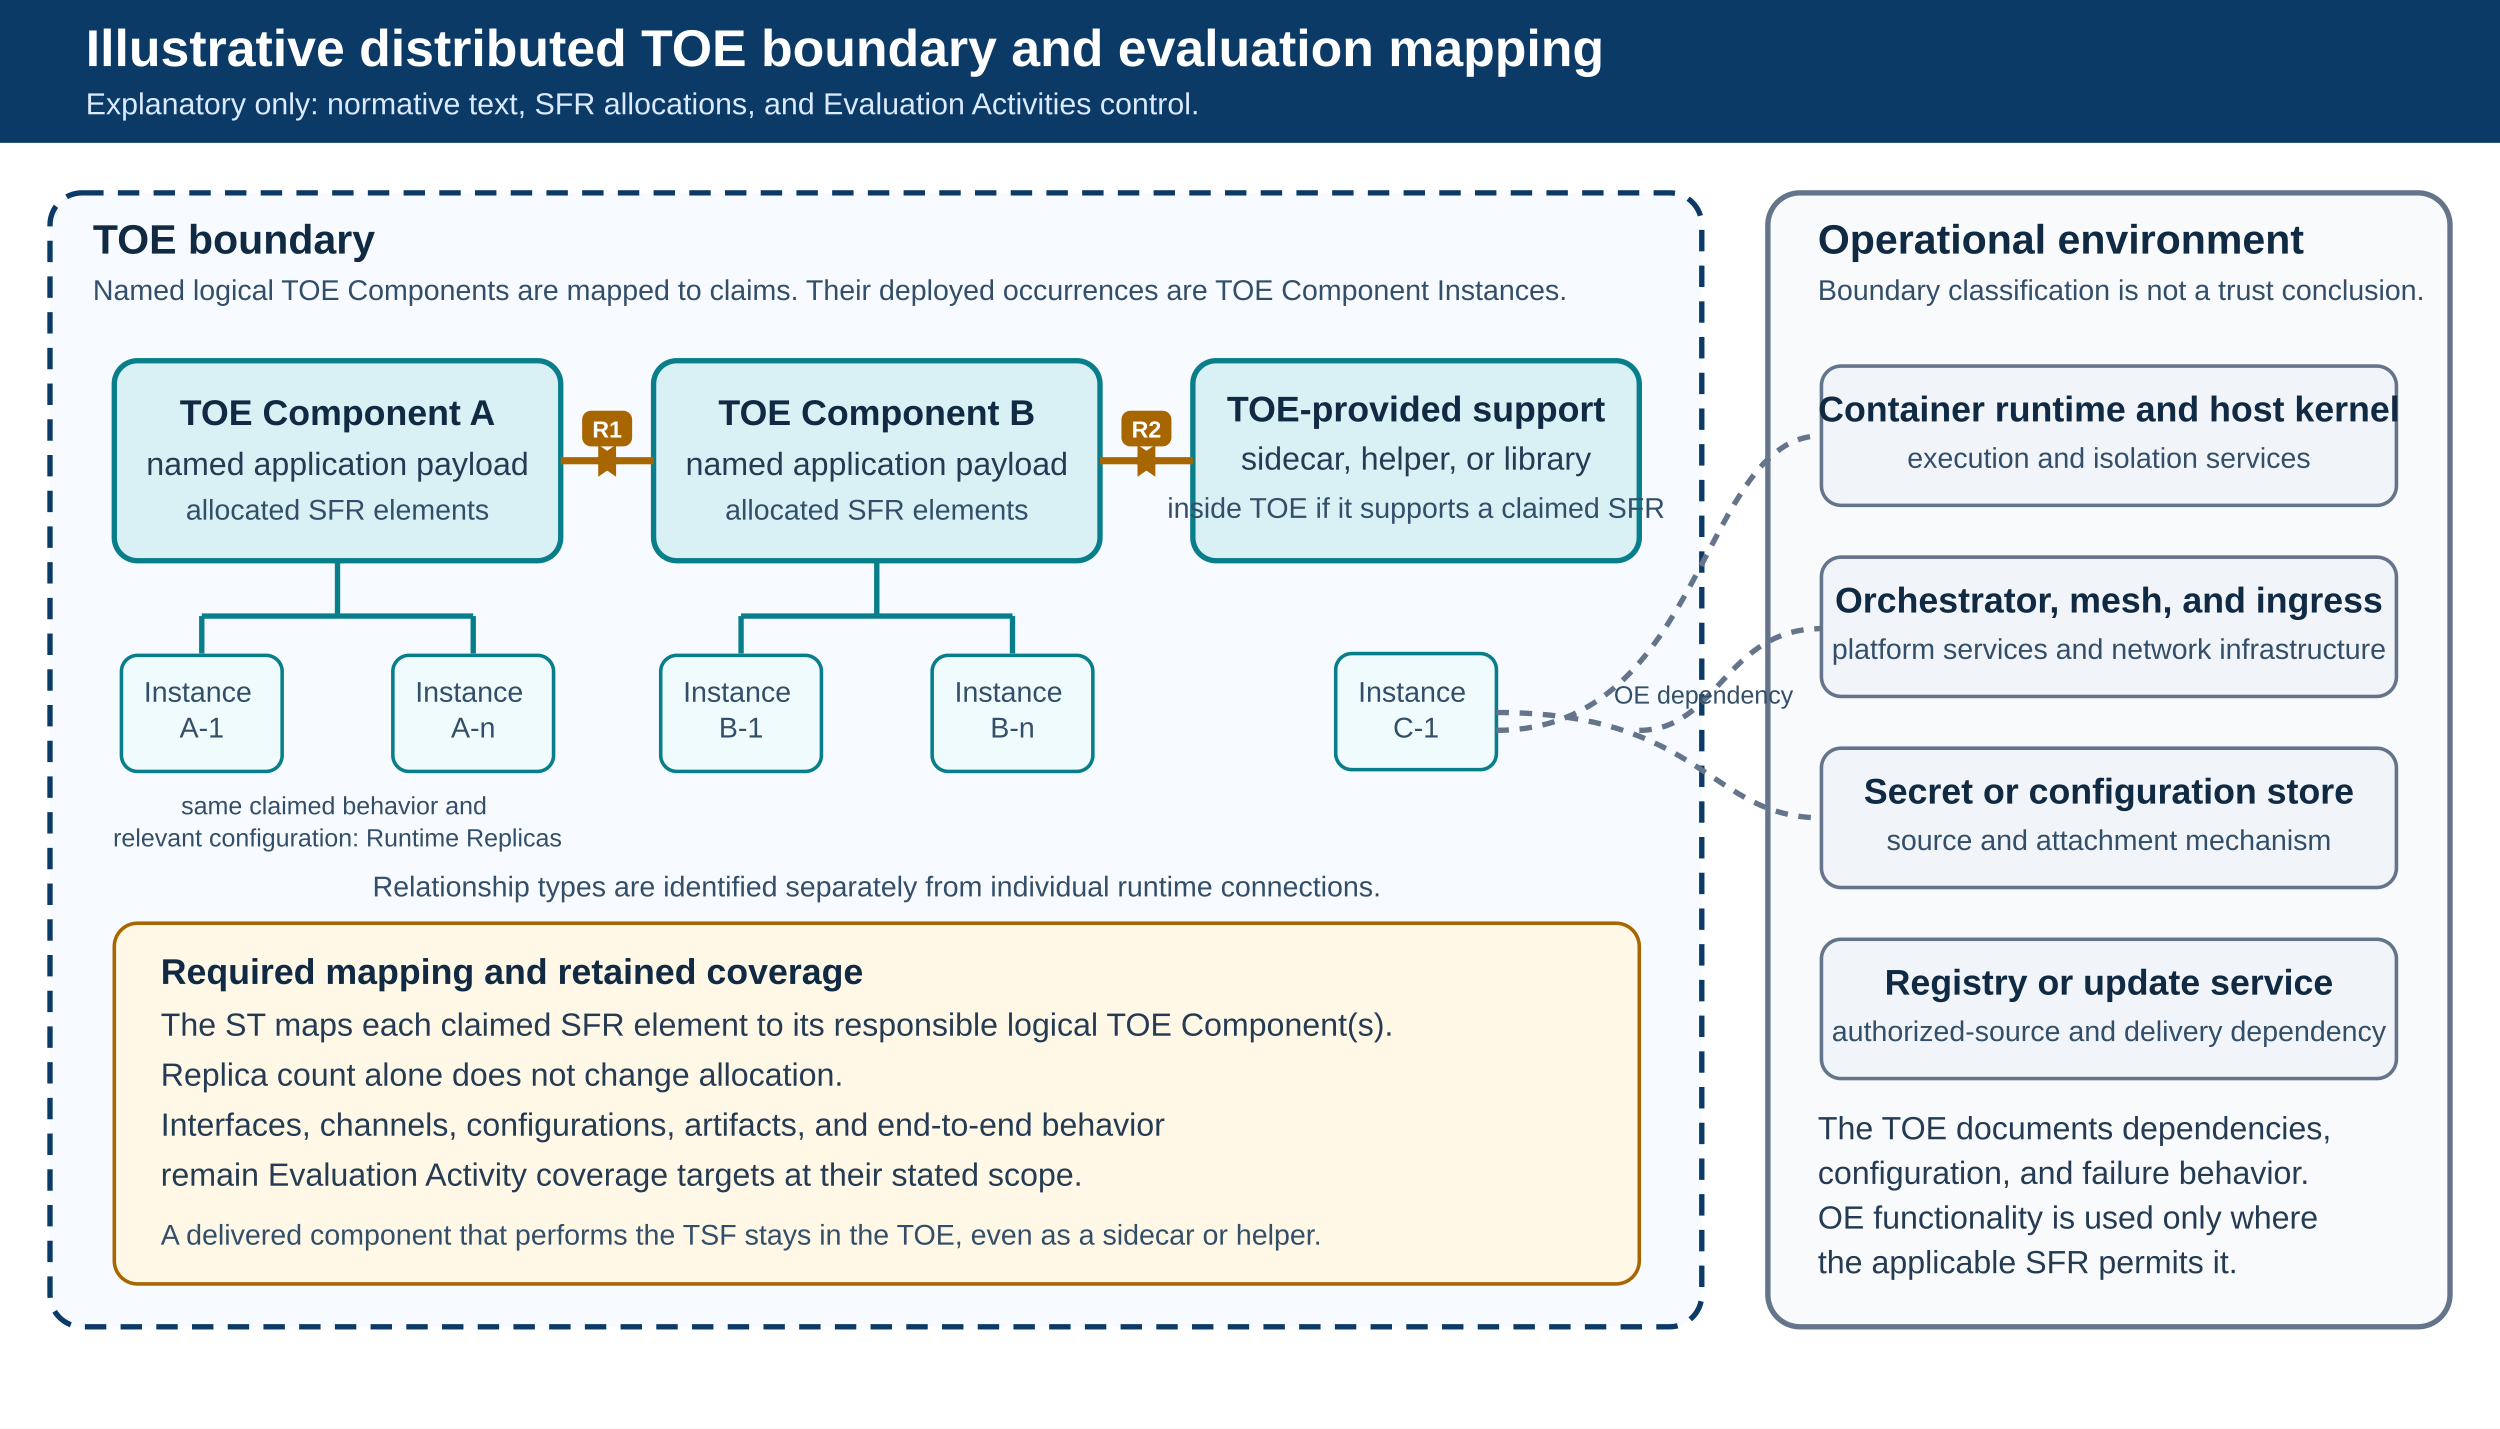
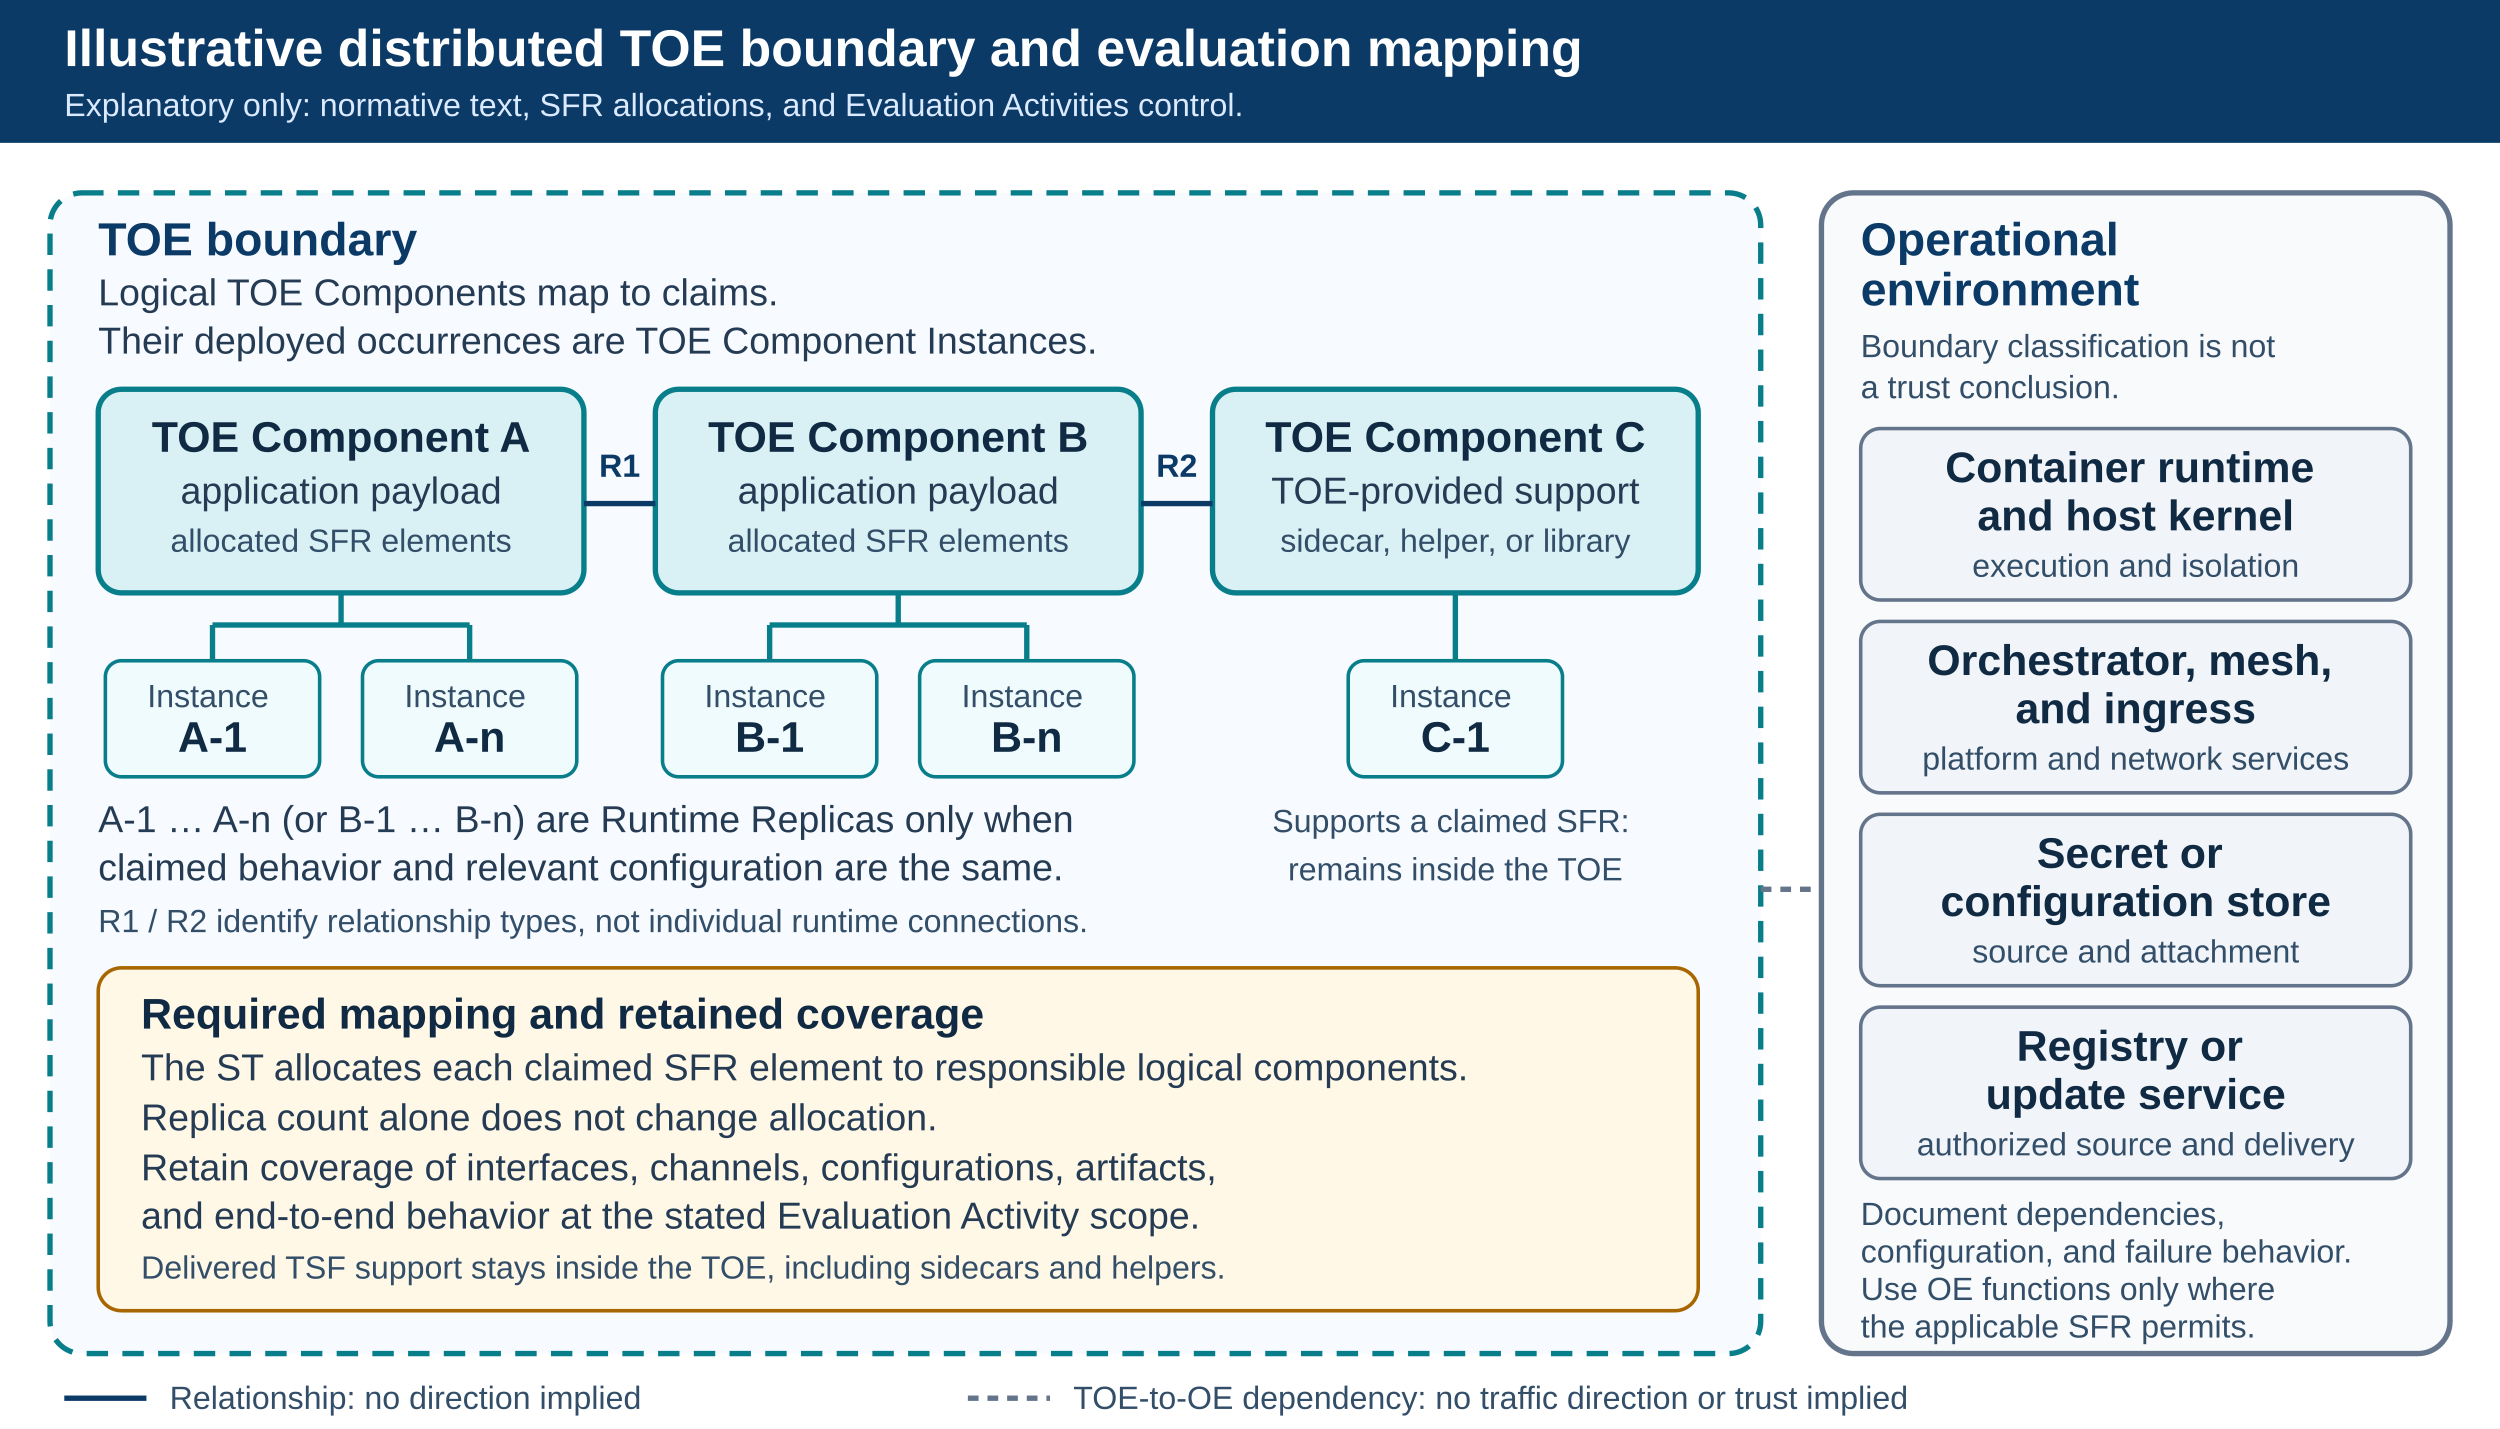
<svg xmlns="http://www.w3.org/2000/svg" width="1400" height="800" viewBox="0 0 1400 800" role="img" aria-labelledby="title desc">
  <style>
    .title { font: 700 29px Arial, Helvetica, sans-serif; fill: #ffffff; }
-     .subtitle { font: 17px Arial, Helvetica, sans-serif; fill: #dbeafe; }
-     .section { font: 700 23px Arial, Helvetica, sans-serif; fill: #102a43; }
-     .label { font: 700 20px Arial, Helvetica, sans-serif; fill: #102a43; }
-     .body { font: 18px Arial, Helvetica, sans-serif; fill: #243b53; }
-     .small { font: 16px Arial, Helvetica, sans-serif; fill: #334e68; }
-     .tiny { font: 14px Arial, Helvetica, sans-serif; fill: #334e68; }
-     .toe { fill: #f7fbff; stroke: #0b3a67; stroke-width: 3; stroke-dasharray: 12 8; }
+     .subtitle { font: 18px Arial, Helvetica, sans-serif; fill: #dbeafe; }
+     .section { font: 700 26px Arial, Helvetica, sans-serif; fill: #0b3a67; }
+     .label { font: 700 24px Arial, Helvetica, sans-serif; fill: #102a43; }
+     .body { font: 21px Arial, Helvetica, sans-serif; fill: #243b53; }
+     .small { font: 18px Arial, Helvetica, sans-serif; fill: #334e68; }
+     .toe { fill: #f7fbff; stroke: #087e8b; stroke-width: 3; stroke-dasharray: 12 8; }
    .component { fill: #d9f1f5; stroke: #087e8b; stroke-width: 3; }
    .instance { fill: #f0fbfd; stroke: #087e8b; stroke-width: 2; }
-     .relation { fill: none; stroke: #a86600; stroke-width: 4; }
-     .dependency { fill: none; stroke: #64748b; stroke-width: 3; stroke-dasharray: 7 6; }
+     .mapping { fill: none; stroke: #087e8b; stroke-width: 3; }
+     .relation { fill: none; stroke: #0b3a67; stroke-width: 3; }
+     .dependency { fill: none; stroke: #64748b; stroke-width: 3; stroke-dasharray: 6 5; }
    .oe { fill: #f1f5f9; stroke: #64748b; stroke-width: 2; }
    .callout { fill: #fff8e7; stroke: #a86600; stroke-width: 2; }
  </style>
  <rect width="1400" height="800" fill="#ffffff" />
-   <rect x="0" y="0" width="1400" height="80" fill="#0b3a67" />
-   <text x="48" y="37" class="title">Illustrative distributed TOE boundary and evaluation mapping</text>
-   <text x="48" y="64" class="subtitle">Explanatory only: normative text, SFR allocations, and Evaluation Activities control.</text>
-   <rect x="28" y="108" width="925" height="635" rx="18" class="toe" />
-   <text x="52" y="142" class="section">TOE boundary</text>
-   <text x="52" y="168" class="small">Named logical TOE Components are mapped to claims. Their deployed occurrences are TOE Component Instances.</text>
-   <rect x="64" y="202" width="250" height="112" rx="13" class="component" />
-   <text x="189" y="238" class="label" text-anchor="middle">TOE Component A</text>
-   <text x="189" y="266" class="body" text-anchor="middle">named application payload</text>
-   <text x="189" y="291" class="small" text-anchor="middle">allocated SFR elements</text>
-   <path d="M189 314 L189 345 M113 345 L265 345 M113 345 L113 366 M265 345 L265 366" fill="none" stroke="#087e8b" stroke-width="3" />
-   <rect x="68" y="367" width="90" height="65" rx="9" class="instance" />
-   <rect x="220" y="367" width="90" height="65" rx="9" class="instance" />
-   <text x="113" y="393" class="small" text-anchor="middle">
-     <tspan x="113">Instance</tspan>
-     <tspan x="113" dy="20">A-1</tspan>
+   <rect width="1400" height="80" fill="#0b3a67" />
+   <text x="36" y="37" class="title">Illustrative distributed TOE boundary and evaluation mapping</text>
+   <text x="36" y="65" class="subtitle">Explanatory only: normative text, SFR allocations, and Evaluation Activities control.</text>
+   <rect x="28" y="108" width="958" height="650" rx="18" class="toe" />
+   <text x="55" y="143" class="section">TOE boundary</text>
+   <text x="55" y="171" class="body">
+     <tspan x="55">Logical TOE Components map to claims.</tspan>
+     <tspan x="55" dy="27">Their deployed occurrences are TOE Component Instances.</tspan>
  </text>
-   <text x="265" y="393" class="small" text-anchor="middle">
-     <tspan x="265">Instance</tspan>
-     <tspan x="265" dy="20">A-n</tspan>
+   <rect x="55" y="218" width="272" height="114" rx="13" class="component" />
+   <text x="191" y="253" class="label" text-anchor="middle">TOE Component A</text>
+   <text x="191" y="282" class="body" text-anchor="middle">application payload</text>
+   <text x="191" y="309" class="small" text-anchor="middle">allocated SFR elements</text>
+   <path d="M191 332 V350 M119 350 H263 M119 350 V370 M263 350 V370" class="mapping" />
+   <rect x="59" y="370" width="120" height="65" rx="9" class="instance" />
+   <rect x="203" y="370" width="120" height="65" rx="9" class="instance" />
+   <text x="119" y="396" class="small" text-anchor="middle">
+     <tspan x="119">Instance</tspan>
+     <tspan x="119" dy="25" class="label">A-1</tspan>
  </text>
-   <text x="189" y="456" class="tiny" text-anchor="middle">
-     <tspan x="189" dy="0">same claimed behavior and</tspan>
-     <tspan x="189" dy="18">relevant configuration: Runtime Replicas</tspan>
+   <text x="263" y="396" class="small" text-anchor="middle">
+     <tspan x="263">Instance</tspan>
+     <tspan x="263" dy="25" class="label">A-n</tspan>
  </text>
-   <rect x="366" y="202" width="250" height="112" rx="13" class="component" />
-   <text x="491" y="238" class="label" text-anchor="middle">TOE Component B</text>
-   <text x="491" y="266" class="body" text-anchor="middle">named application payload</text>
-   <text x="491" y="291" class="small" text-anchor="middle">allocated SFR elements</text>
-   <path d="M491 314 L491 345 M415 345 L567 345 M415 345 L415 366 M567 345 L567 366" fill="none" stroke="#087e8b" stroke-width="3" />
-   <rect x="370" y="367" width="90" height="65" rx="9" class="instance" />
-   <rect x="522" y="367" width="90" height="65" rx="9" class="instance" />
-   <text x="415" y="393" class="small" text-anchor="middle">
-     <tspan x="415">Instance</tspan>
-     <tspan x="415" dy="20">B-1</tspan>
+   <rect x="367" y="218" width="272" height="114" rx="13" class="component" />
+   <text x="503" y="253" class="label" text-anchor="middle">TOE Component B</text>
+   <text x="503" y="282" class="body" text-anchor="middle">application payload</text>
+   <text x="503" y="309" class="small" text-anchor="middle">allocated SFR elements</text>
+   <path d="M503 332 V350 M431 350 H575 M431 350 V370 M575 350 V370" class="mapping" />
+   <rect x="371" y="370" width="120" height="65" rx="9" class="instance" />
+   <rect x="515" y="370" width="120" height="65" rx="9" class="instance" />
+   <text x="431" y="396" class="small" text-anchor="middle">
+     <tspan x="431">Instance</tspan>
+     <tspan x="431" dy="25" class="label">B-1</tspan>
  </text>
-   <text x="567" y="393" class="small" text-anchor="middle">
-     <tspan x="567">Instance</tspan>
-     <tspan x="567" dy="20">B-n</tspan>
+   <text x="575" y="396" class="small" text-anchor="middle">
+     <tspan x="575">Instance</tspan>
+     <tspan x="575" dy="25" class="label">B-n</tspan>
  </text>
-   <rect x="668" y="202" width="250" height="112" rx="13" class="component" />
-   <text x="793" y="236" class="label" text-anchor="middle">TOE-provided support</text>
-   <text x="793" y="263" class="body" text-anchor="middle">sidecar, helper, or library</text>
-   <text x="793" y="290" class="small" text-anchor="middle">inside TOE if it supports a claimed SFR</text>
-   <rect x="748" y="366" width="90" height="65" rx="9" class="instance" />
-   <text x="793" y="393" class="small" text-anchor="middle">
-     <tspan x="793">Instance</tspan>
-     <tspan x="793" dy="20">C-1</tspan>
+   <rect x="679" y="218" width="272" height="114" rx="13" class="component" />
+   <text x="815" y="253" class="label" text-anchor="middle">TOE Component C</text>
+   <text x="815" y="282" class="body" text-anchor="middle">TOE-provided support</text>
+   <text x="815" y="309" class="small" text-anchor="middle">sidecar, helper, or library</text>
+   <path d="M815 332 V370" class="mapping" />
+   <rect x="755" y="370" width="120" height="65" rx="9" class="instance" />
+   <text x="815" y="396" class="small" text-anchor="middle">
+     <tspan x="815">Instance</tspan>
+     <tspan x="815" dy="25" class="label">C-1</tspan>
  </text>
-   <line x1="314" y1="258" x2="366" y2="258" class="relation" />
-   <polygon points="332,258 345,249 345,267" fill="#a86600" />
-   <polygon points="348,258 335,249 335,267" fill="#a86600" />
-   <rect x="326" y="230" width="28" height="20" rx="5" fill="#a86600" />
-   <text x="340" y="245" fill="#ffffff" font-family="Arial, Helvetica, sans-serif" font-size="13" font-weight="700" text-anchor="middle">R1</text>
-   <line x1="616" y1="258" x2="668" y2="258" class="relation" />
-   <polygon points="634,258 647,249 647,267" fill="#a86600" />
-   <polygon points="650,258 637,249 637,267" fill="#a86600" />
-   <rect x="628" y="230" width="28" height="20" rx="5" fill="#a86600" />
-   <text x="642" y="245" fill="#ffffff" font-family="Arial, Helvetica, sans-serif" font-size="13" font-weight="700" text-anchor="middle">R2</text>
-   <text x="491" y="502" class="small" text-anchor="middle">Relationship types are identified separately from individual runtime connections.</text>
-   <rect x="64" y="517" width="854" height="202" rx="13" class="callout" />
-   <text x="90" y="551" class="label">Required mapping and retained coverage</text>
-   <text x="90" y="580" class="body">The ST maps each claimed SFR element to its responsible logical TOE Component(s).</text>
-   <text x="90" y="608" class="body">Replica count alone does not change allocation.</text>
-   <text x="90" y="636" class="body">Interfaces, channels, configurations, artifacts, and end-to-end behavior</text>
-   <text x="90" y="664" class="body">remain Evaluation Activity coverage targets at their stated scope.</text>
-   <text x="90" y="697" class="small">A delivered component that performs the TSF stays in the TOE, even as a sidecar or helper.</text>
-   <rect x="990" y="108" width="382" height="635" rx="18" fill="#f8fafc" stroke="#64748b" stroke-width="3" />
-   <text x="1018" y="142" class="section">Operational environment</text>
-   <text x="1018" y="168" class="small">Boundary classification is not a trust conclusion.</text>
-   <rect x="1020" y="205" width="322" height="78" rx="11" class="oe" />
-   <text x="1181" y="236" class="label" text-anchor="middle">Container runtime and host kernel</text>
-   <text x="1181" y="262" class="small" text-anchor="middle">execution and isolation services</text>
-   <rect x="1020" y="312" width="322" height="78" rx="11" class="oe" />
-   <text x="1181" y="343" class="label" text-anchor="middle">Orchestrator, mesh, and ingress</text>
-   <text x="1181" y="369" class="small" text-anchor="middle">platform services and network infrastructure</text>
-   <rect x="1020" y="419" width="322" height="78" rx="11" class="oe" />
-   <text x="1181" y="450" class="label" text-anchor="middle">Secret or configuration store</text>
-   <text x="1181" y="476" class="small" text-anchor="middle">source and attachment mechanism</text>
-   <rect x="1020" y="526" width="322" height="78" rx="11" class="oe" />
-   <text x="1181" y="557" class="label" text-anchor="middle">Registry or update service</text>
-   <text x="1181" y="583" class="small" text-anchor="middle">authorized-source and delivery dependency</text>
-   <text x="1018" y="638" class="body">The TOE documents dependencies,</text>
-   <text x="1018" y="663" class="body">configuration, and failure behavior.</text>
-   <text x="1018" y="688" class="body">OE functionality is used only where</text>
-   <text x="1018" y="713" class="body">the applicable SFR permits it.</text>
-   <path d="M918 409 C962 409 966 352 1020 352" class="dependency" />
-   <path d="M838 409 C955 409 952 244 1020 244" class="dependency" />
-   <path d="M838 399 C954 399 957 458 1020 458" class="dependency" />
-   <text x="954" y="394" class="tiny" text-anchor="middle">OE dependency</text>
+   <line x1="327" y1="282" x2="367" y2="282" class="relation" />
+   <text x="347" y="267" class="small" text-anchor="middle" style="font-weight:700; fill:#0b3a67">R1</text>
+   <line x1="639" y1="282" x2="679" y2="282" class="relation" />
+   <text x="659" y="267" class="small" text-anchor="middle" style="font-weight:700; fill:#0b3a67">R2</text>
+   <text x="55" y="466" class="body">
+     <tspan x="55">A-1 … A-n (or B-1 … B-n) are Runtime Replicas only when</tspan>
+     <tspan x="55" dy="27">claimed behavior and relevant configuration are the same.</tspan>
+   </text>
+   <text x="815" y="466" class="small" text-anchor="middle">
+     <tspan x="815">Supports a claimed SFR:</tspan>
+     <tspan x="815" dy="27">remains inside the TOE</tspan>
+   </text>
+   <text x="55" y="522" class="small">R1 / R2 identify relationship types, not individual runtime connections.</text>
+   <rect x="55" y="542" width="896" height="192" rx="13" class="callout" />
+   <text x="79" y="576" class="label">Required mapping and retained coverage</text>
+   <text x="79" y="605" class="body">The ST allocates each claimed SFR element to responsible logical components.</text>
+   <text x="79" y="633" class="body">Replica count alone does not change allocation.</text>
+   <text x="79" y="661" class="body">
+     <tspan x="79">Retain coverage of interfaces, channels, configurations, artifacts,</tspan>
+     <tspan x="79" dy="27">and end-to-end behavior at the stated Evaluation Activity scope.</tspan>
+   </text>
+   <text x="79" y="716" class="small">Delivered TSF support stays inside the TOE, including sidecars and helpers.</text>
+   <rect x="1020" y="108" width="352" height="650" rx="18" fill="#f8fafc" stroke="#64748b" stroke-width="3" />
+   <text x="1042" y="143" class="section">
+     <tspan x="1042">Operational</tspan>
+     <tspan x="1042" dy="28">environment</tspan>
+   </text>
+   <text x="1042" y="200" class="small">
+     <tspan x="1042">Boundary classification is not</tspan>
+     <tspan x="1042" dy="23">a trust conclusion.</tspan>
+   </text>
+   <rect x="1042" y="240" width="308" height="96" rx="11" class="oe" />
+   <text x="1196" y="270" class="label" text-anchor="middle">
+     <tspan x="1196">Container runtime</tspan>
+     <tspan x="1196" dy="27">and host kernel</tspan>
+   </text>
+   <text x="1196" y="323" class="small" text-anchor="middle">execution and isolation</text>
+   <rect x="1042" y="348" width="308" height="96" rx="11" class="oe" />
+   <text x="1196" y="378" class="label" text-anchor="middle">
+     <tspan x="1196">Orchestrator, mesh,</tspan>
+     <tspan x="1196" dy="27">and ingress</tspan>
+   </text>
+   <text x="1196" y="431" class="small" text-anchor="middle">platform and network services</text>
+   <rect x="1042" y="456" width="308" height="96" rx="11" class="oe" />
+   <text x="1196" y="486" class="label" text-anchor="middle">
+     <tspan x="1196">Secret or</tspan>
+     <tspan x="1196" dy="27">configuration store</tspan>
+   </text>
+   <text x="1196" y="539" class="small" text-anchor="middle">source and attachment</text>
+   <rect x="1042" y="564" width="308" height="96" rx="11" class="oe" />
+   <text x="1196" y="594" class="label" text-anchor="middle">
+     <tspan x="1196">Registry or</tspan>
+     <tspan x="1196" dy="27">update service</tspan>
+   </text>
+   <text x="1196" y="647" class="small" text-anchor="middle">authorized source and delivery</text>
+   <text x="1042" y="686" class="small">
+     <tspan x="1042">Document dependencies,</tspan>
+     <tspan x="1042" dy="21">configuration, and failure behavior.</tspan>
+     <tspan x="1042" dy="21">Use OE functions only where</tspan>
+     <tspan x="1042" dy="21">the applicable SFR permits.</tspan>
+   </text>
+   <line x1="986" y1="498" x2="1020" y2="498" class="dependency" />
+   <line x1="36" y1="783" x2="82" y2="783" class="relation" />
+   <text x="95" y="789" class="small">Relationship: no direction implied</text>
+   <line x1="542" y1="783" x2="588" y2="783" class="dependency" />
+   <text x="601" y="789" class="small">TOE-to-OE dependency: no traffic direction or trust implied</text>
</svg>
